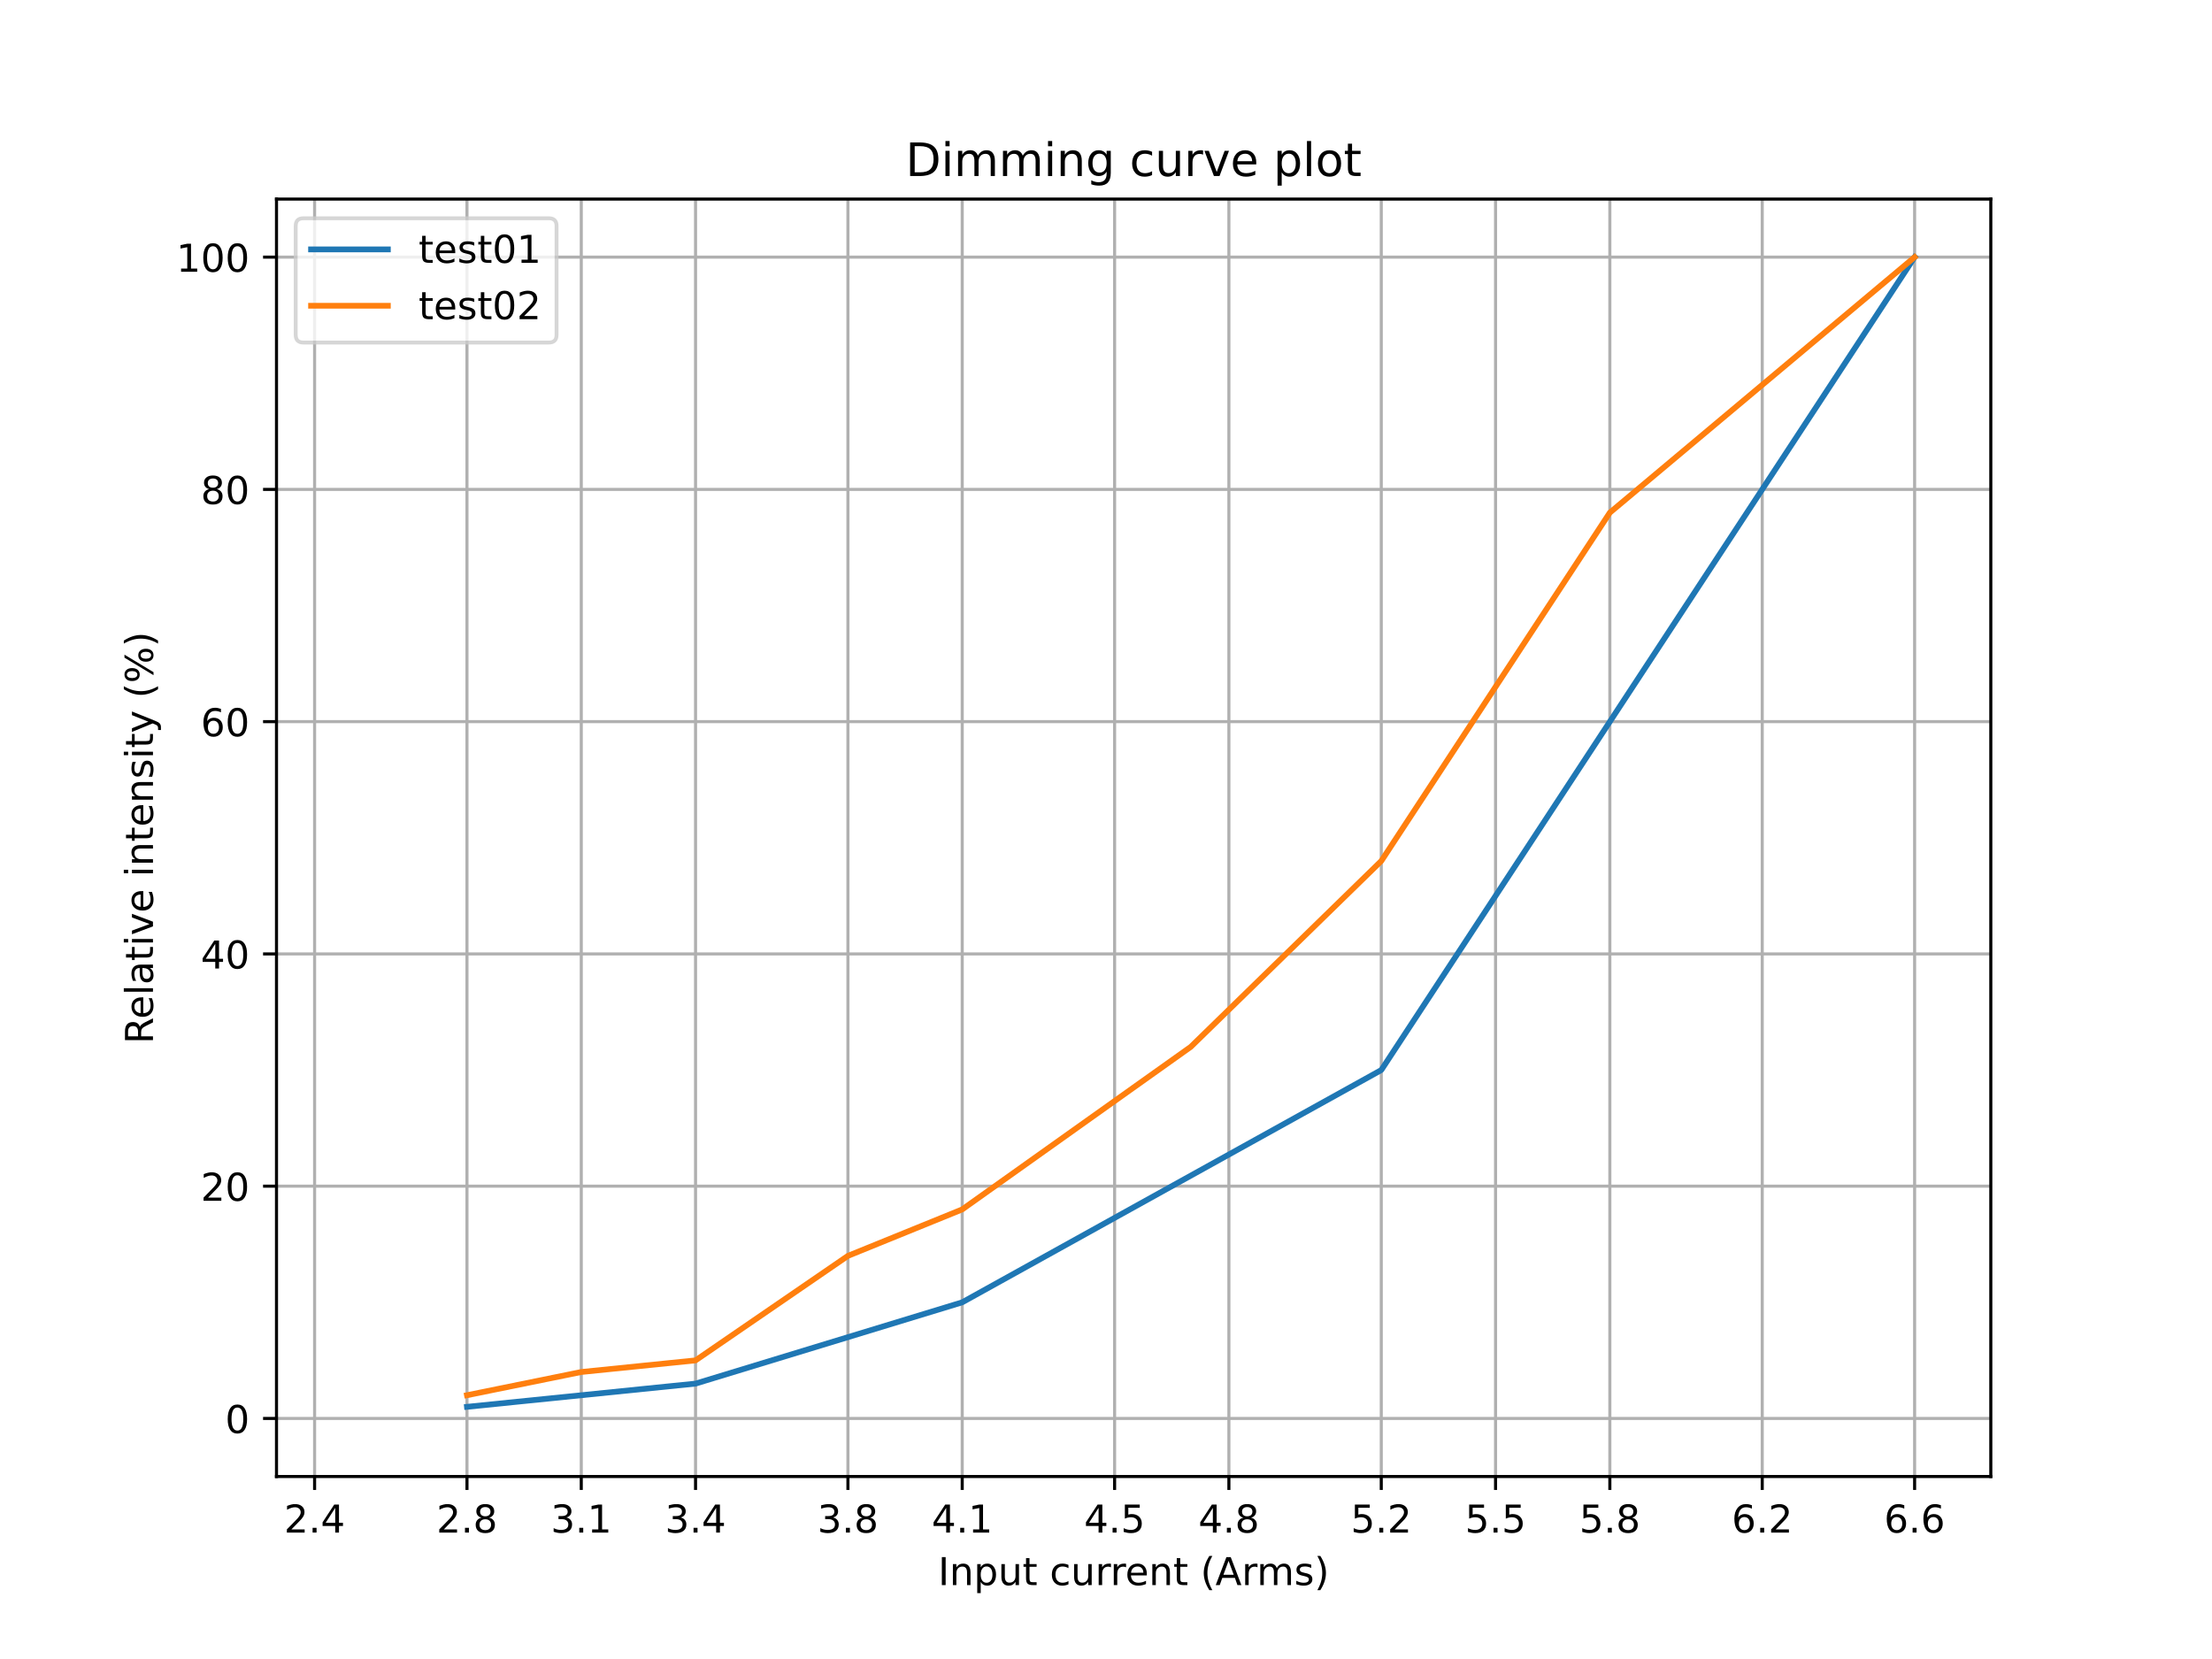
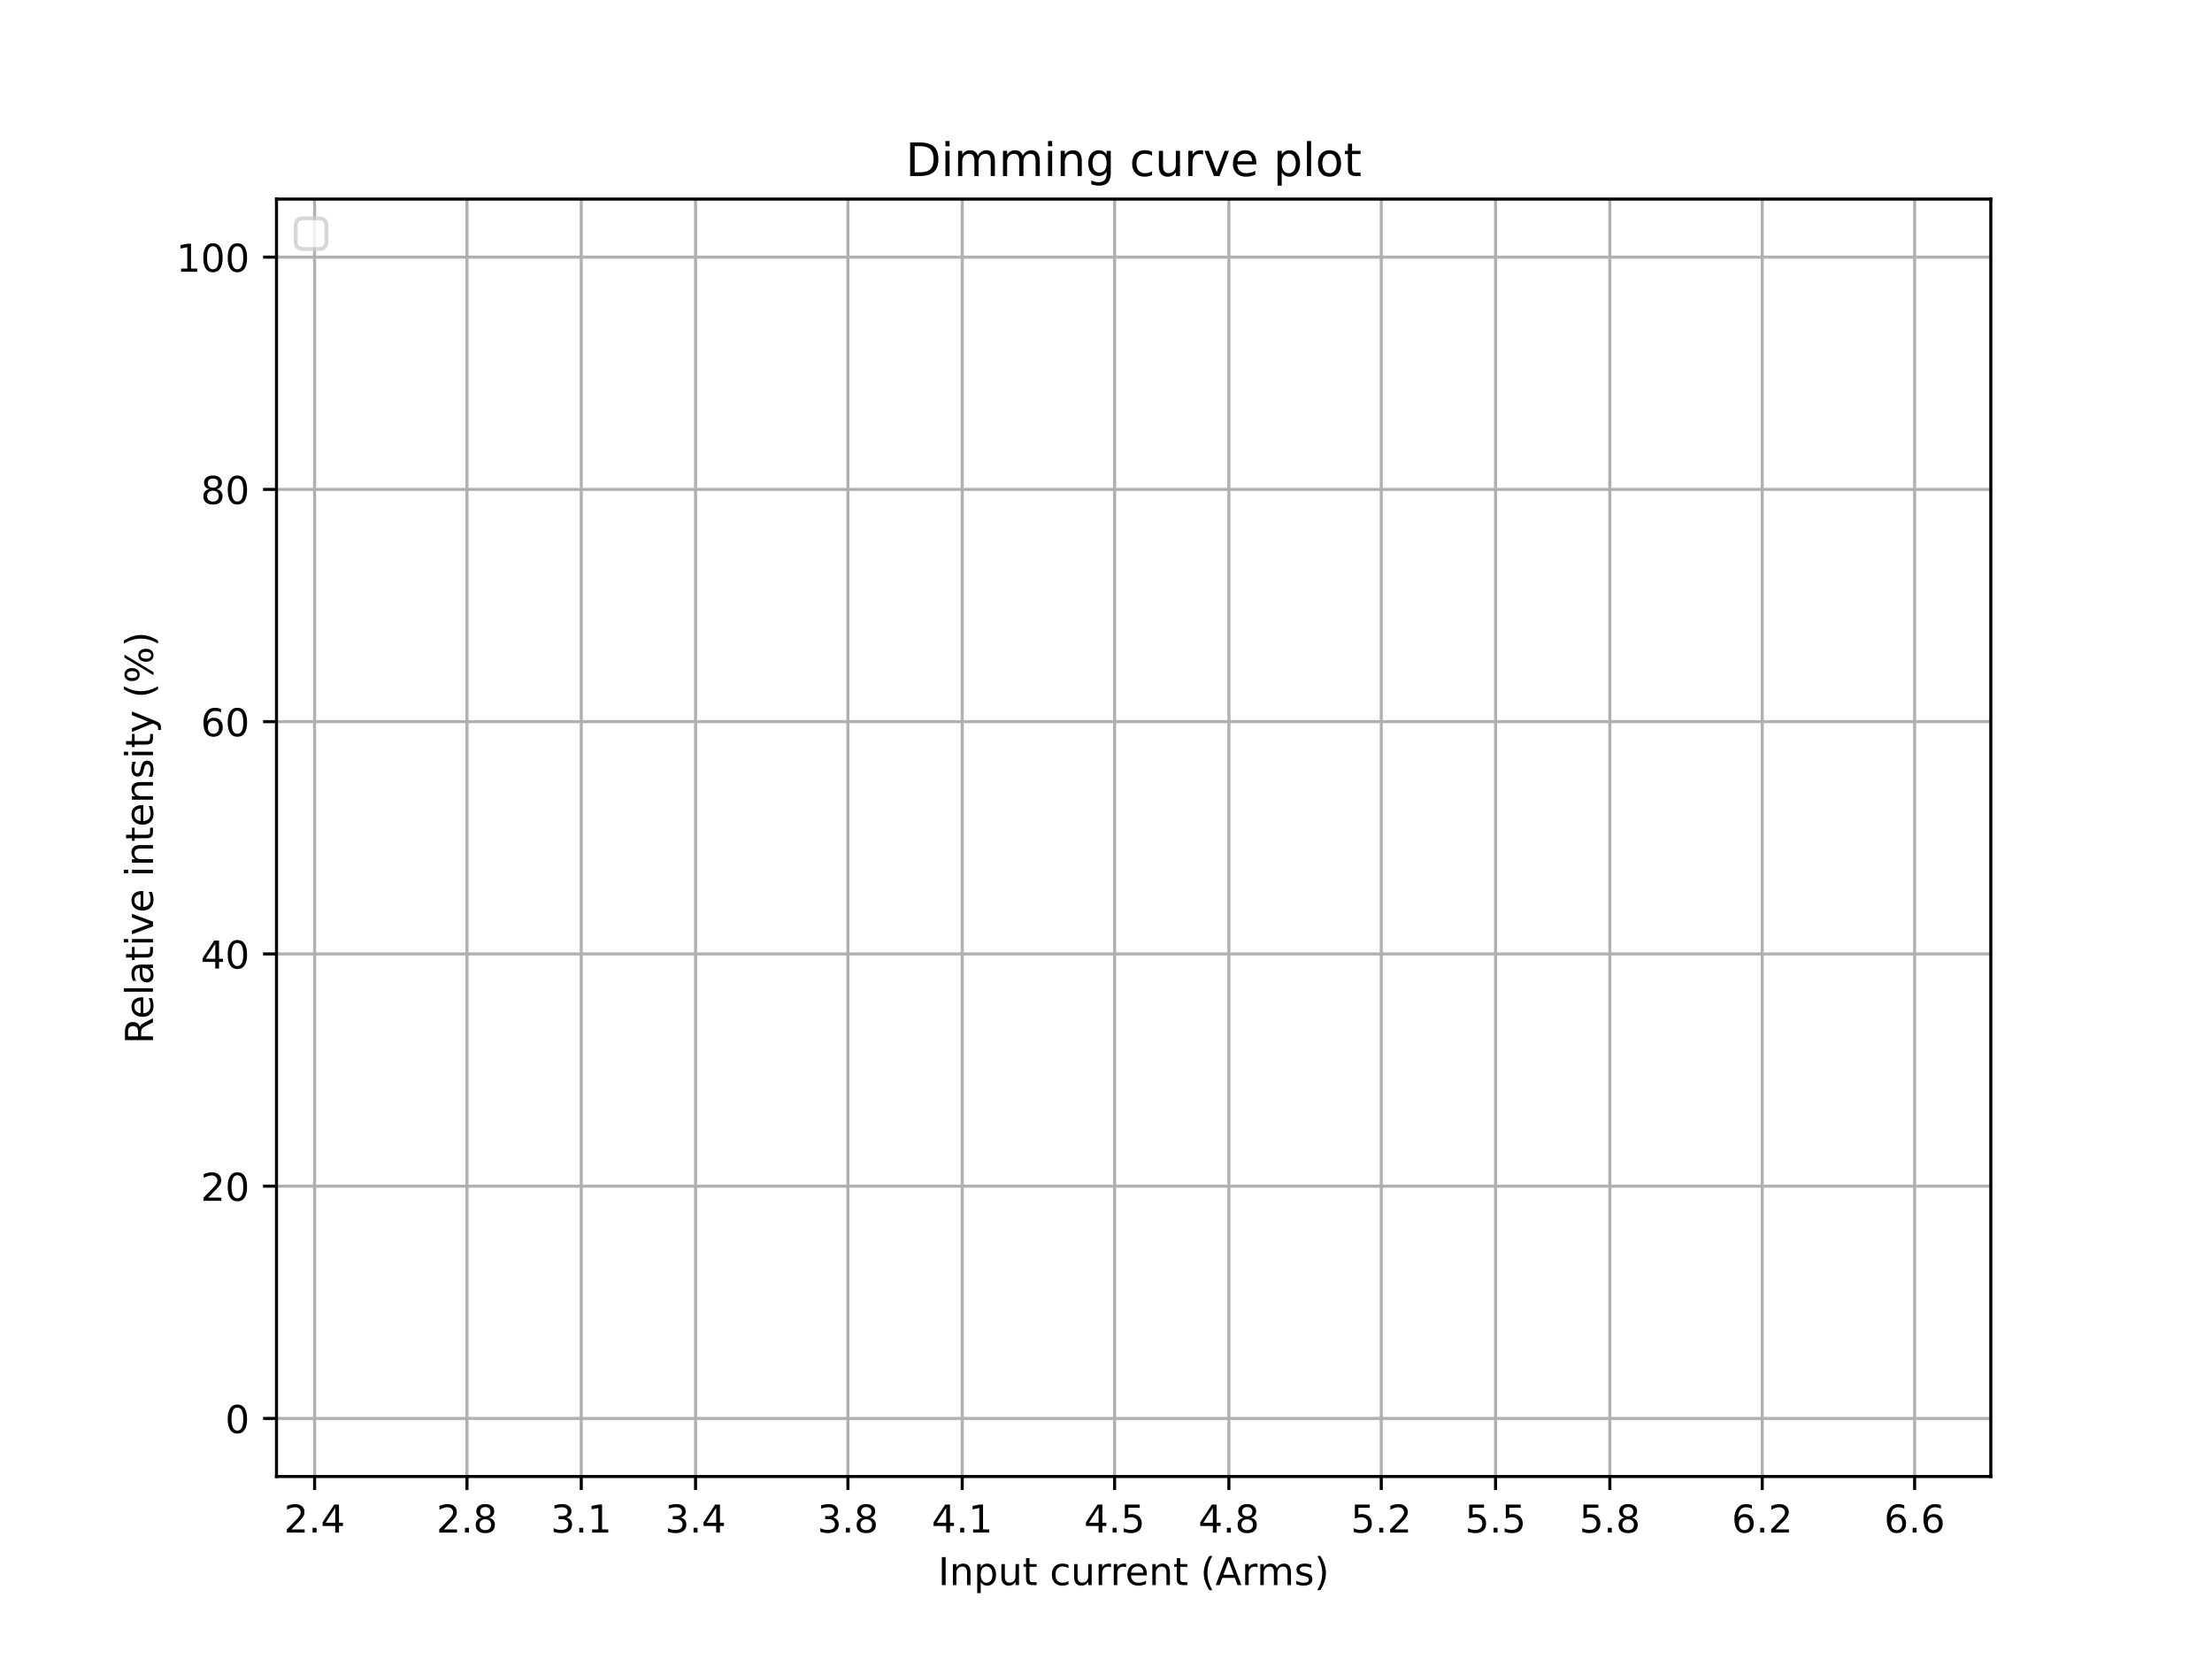
<svg xmlns="http://www.w3.org/2000/svg" xmlns:xlink="http://www.w3.org/1999/xlink" height="432pt" version="1.1" viewBox="0 0 576 432" width="576pt">
  <defs>
    <style type="text/css">*{stroke-linecap:butt;stroke-linejoin:round;}</style>
  </defs>
  <g id="figure_1">
    <g id="patch_1">
      <path d="M 0 432  L 576 432  L 576 0  L 0 0  z " style="fill:#ffffff;" />
    </g>
    <g id="axes_1">
      <g id="patch_2">
        <path d="M 72 384.48  L 518.4 384.48  L 518.4 51.84  L 72 51.84  z " style="fill:#ffffff;" />
      </g>
      <g id="matplotlib.axis_1">
        <g id="xtick_1">
          <g id="line2d_1">
-             <path clip-path="url(#pa3f5debf95)" d="M 81.92 384.48  L 81.92 51.84  " style="fill:none;stroke:#b0b0b0;stroke-linecap:square;stroke-width:0.8;" />
+             <path clip-path="url(#p7496c63958)" d="M 81.92 384.48  L 81.92 51.84  " style="fill:none;stroke:#b0b0b0;stroke-linecap:square;stroke-width:0.8;" />
          </g>
          <g id="line2d_2">
            <defs>
-               <path d="M 0 0  L 0 3.5  " id="m9e216358ef" style="stroke:#000000;stroke-width:0.8;" />
+               <path d="M 0 0  L 0 3.5  " id="m7d904194f2" style="stroke:#000000;stroke-width:0.8;" />
            </defs>
            <g>
-               <use style="stroke:#000000;stroke-width:0.8;" x="81.92" xlink:href="#m9e216358ef" y="384.48" />
+               <use style="stroke:#000000;stroke-width:0.8;" x="81.92" xlink:href="#m7d904194f2" y="384.48" />
            </g>
          </g>
          <g id="text_1">
            <g transform="translate(73.96844 399.0784)scale(0.1 -0.1)">
              <defs>
                <path d="M 19.188 8.297  L 53.609 8.297  L 53.609 0  L 7.328 0  L 7.328 8.297  Q 12.938 14.109 22.625 23.891  Q 32.328 33.688 34.812 36.531  Q 39.547 41.844 41.422 45.531  Q 43.312 49.219 43.312 52.781  Q 43.312 58.594 39.234 62.25  Q 35.156 65.922 28.609 65.922  Q 23.969 65.922 18.812 64.312  Q 13.672 62.703 7.812 59.422  L 7.812 69.391  Q 13.766 71.781 18.938 73  Q 24.125 74.219 28.422 74.219  Q 39.75 74.219 46.484 68.547  Q 53.219 62.891 53.219 53.422  Q 53.219 48.922 51.531 44.891  Q 49.859 40.875 45.406 35.406  Q 44.188 33.984 37.641 27.219  Q 31.109 20.453 19.188 8.297  z " id="DejaVuSans-50" />
                <path d="M 10.688 12.406  L 21 12.406  L 21 0  L 10.688 0  z " id="DejaVuSans-46" />
                <path d="M 37.797 64.312  L 12.891 25.391  L 37.797 25.391  z M 35.203 72.906  L 47.609 72.906  L 47.609 25.391  L 58.016 25.391  L 58.016 17.188  L 47.609 17.188  L 47.609 0  L 37.797 0  L 37.797 17.188  L 4.891 17.188  L 4.891 26.703  z " id="DejaVuSans-52" />
              </defs>
              <use xlink:href="#DejaVuSans-50" />
              <use x="63.623" xlink:href="#DejaVuSans-46" />
              <use x="95.41" xlink:href="#DejaVuSans-52" />
            </g>
          </g>
        </g>
        <g id="xtick_2">
          <g id="line2d_3">
-             <path clip-path="url(#pa3f5debf95)" d="M 121.6 384.48  L 121.6 51.84  " style="fill:none;stroke:#b0b0b0;stroke-linecap:square;stroke-width:0.8;" />
+             <path clip-path="url(#p7496c63958)" d="M 121.6 384.48  L 121.6 51.84  " style="fill:none;stroke:#b0b0b0;stroke-linecap:square;stroke-width:0.8;" />
          </g>
          <g id="line2d_4">
            <g>
-               <use style="stroke:#000000;stroke-width:0.8;" x="121.6" xlink:href="#m9e216358ef" y="384.48" />
+               <use style="stroke:#000000;stroke-width:0.8;" x="121.6" xlink:href="#m7d904194f2" y="384.48" />
            </g>
          </g>
          <g id="text_2">
            <g transform="translate(113.6484 399.0784)scale(0.1 -0.1)">
              <defs>
                <path d="M 31.781 34.625  Q 24.75 34.625 20.719 30.859  Q 16.703 27.094 16.703 20.516  Q 16.703 13.922 20.719 10.156  Q 24.75 6.391 31.781 6.391  Q 38.812 6.391 42.859 10.172  Q 46.922 13.969 46.922 20.516  Q 46.922 27.094 42.891 30.859  Q 38.875 34.625 31.781 34.625  z M 21.922 38.812  Q 15.578 40.375 12.031 44.719  Q 8.5 49.078 8.5 55.328  Q 8.5 64.062 14.719 69.141  Q 20.953 74.219 31.781 74.219  Q 42.672 74.219 48.875 69.141  Q 55.078 64.062 55.078 55.328  Q 55.078 49.078 51.531 44.719  Q 48 40.375 41.703 38.812  Q 48.828 37.156 52.797 32.312  Q 56.781 27.484 56.781 20.516  Q 56.781 9.906 50.312 4.234  Q 43.844 -1.422 31.781 -1.422  Q 19.734 -1.422 13.25 4.234  Q 6.781 9.906 6.781 20.516  Q 6.781 27.484 10.781 32.312  Q 14.797 37.156 21.922 38.812  z M 18.312 54.391  Q 18.312 48.734 21.844 45.562  Q 25.391 42.391 31.781 42.391  Q 38.141 42.391 41.719 45.562  Q 45.312 48.734 45.312 54.391  Q 45.312 60.062 41.719 63.234  Q 38.141 66.406 31.781 66.406  Q 25.391 66.406 21.844 63.234  Q 18.312 60.062 18.312 54.391  z " id="DejaVuSans-56" />
              </defs>
              <use xlink:href="#DejaVuSans-50" />
              <use x="63.623" xlink:href="#DejaVuSans-46" />
              <use x="95.41" xlink:href="#DejaVuSans-56" />
            </g>
          </g>
        </g>
        <g id="xtick_3">
          <g id="line2d_5">
-             <path clip-path="url(#pa3f5debf95)" d="M 151.36 384.48  L 151.36 51.84  " style="fill:none;stroke:#b0b0b0;stroke-linecap:square;stroke-width:0.8;" />
+             <path clip-path="url(#p7496c63958)" d="M 151.36 384.48  L 151.36 51.84  " style="fill:none;stroke:#b0b0b0;stroke-linecap:square;stroke-width:0.8;" />
          </g>
          <g id="line2d_6">
            <g>
-               <use style="stroke:#000000;stroke-width:0.8;" x="151.36" xlink:href="#m9e216358ef" y="384.48" />
+               <use style="stroke:#000000;stroke-width:0.8;" x="151.36" xlink:href="#m7d904194f2" y="384.48" />
            </g>
          </g>
          <g id="text_3">
            <g transform="translate(143.4084 399.0784)scale(0.1 -0.1)">
              <defs>
                <path d="M 40.578 39.312  Q 47.656 37.797 51.625 33  Q 55.609 28.219 55.609 21.188  Q 55.609 10.406 48.188 4.484  Q 40.766 -1.422 27.094 -1.422  Q 22.516 -1.422 17.656 -0.516  Q 12.797 0.391 7.625 2.203  L 7.625 11.719  Q 11.719 9.328 16.594 8.109  Q 21.484 6.891 26.812 6.891  Q 36.078 6.891 40.938 10.547  Q 45.797 14.203 45.797 21.188  Q 45.797 27.641 41.281 31.266  Q 36.766 34.906 28.719 34.906  L 20.219 34.906  L 20.219 43.016  L 29.109 43.016  Q 36.375 43.016 40.234 45.922  Q 44.094 48.828 44.094 54.297  Q 44.094 59.906 40.109 62.906  Q 36.141 65.922 28.719 65.922  Q 24.656 65.922 20.016 65.031  Q 15.375 64.156 9.812 62.312  L 9.812 71.094  Q 15.438 72.656 20.344 73.438  Q 25.25 74.219 29.594 74.219  Q 40.828 74.219 47.359 69.109  Q 53.906 64.016 53.906 55.328  Q 53.906 49.266 50.438 45.094  Q 46.969 40.922 40.578 39.312  z " id="DejaVuSans-51" />
                <path d="M 12.406 8.297  L 28.516 8.297  L 28.516 63.922  L 10.984 60.406  L 10.984 69.391  L 28.422 72.906  L 38.281 72.906  L 38.281 8.297  L 54.391 8.297  L 54.391 0  L 12.406 0  z " id="DejaVuSans-49" />
              </defs>
              <use xlink:href="#DejaVuSans-51" />
              <use x="63.623" xlink:href="#DejaVuSans-46" />
              <use x="95.41" xlink:href="#DejaVuSans-49" />
            </g>
          </g>
        </g>
        <g id="xtick_4">
          <g id="line2d_7">
-             <path clip-path="url(#pa3f5debf95)" d="M 181.12 384.48  L 181.12 51.84  " style="fill:none;stroke:#b0b0b0;stroke-linecap:square;stroke-width:0.8;" />
+             <path clip-path="url(#p7496c63958)" d="M 181.12 384.48  L 181.12 51.84  " style="fill:none;stroke:#b0b0b0;stroke-linecap:square;stroke-width:0.8;" />
          </g>
          <g id="line2d_8">
            <g>
-               <use style="stroke:#000000;stroke-width:0.8;" x="181.12" xlink:href="#m9e216358ef" y="384.48" />
+               <use style="stroke:#000000;stroke-width:0.8;" x="181.12" xlink:href="#m7d904194f2" y="384.48" />
            </g>
          </g>
          <g id="text_4">
            <g transform="translate(173.1684 399.0784)scale(0.1 -0.1)">
              <use xlink:href="#DejaVuSans-51" />
              <use x="63.623" xlink:href="#DejaVuSans-46" />
              <use x="95.41" xlink:href="#DejaVuSans-52" />
            </g>
          </g>
        </g>
        <g id="xtick_5">
          <g id="line2d_9">
-             <path clip-path="url(#pa3f5debf95)" d="M 220.8 384.48  L 220.8 51.84  " style="fill:none;stroke:#b0b0b0;stroke-linecap:square;stroke-width:0.8;" />
+             <path clip-path="url(#p7496c63958)" d="M 220.8 384.48  L 220.8 51.84  " style="fill:none;stroke:#b0b0b0;stroke-linecap:square;stroke-width:0.8;" />
          </g>
          <g id="line2d_10">
            <g>
-               <use style="stroke:#000000;stroke-width:0.8;" x="220.8" xlink:href="#m9e216358ef" y="384.48" />
+               <use style="stroke:#000000;stroke-width:0.8;" x="220.8" xlink:href="#m7d904194f2" y="384.48" />
            </g>
          </g>
          <g id="text_5">
            <g transform="translate(212.8484 399.0784)scale(0.1 -0.1)">
              <use xlink:href="#DejaVuSans-51" />
              <use x="63.623" xlink:href="#DejaVuSans-46" />
              <use x="95.41" xlink:href="#DejaVuSans-56" />
            </g>
          </g>
        </g>
        <g id="xtick_6">
          <g id="line2d_11">
-             <path clip-path="url(#pa3f5debf95)" d="M 250.56 384.48  L 250.56 51.84  " style="fill:none;stroke:#b0b0b0;stroke-linecap:square;stroke-width:0.8;" />
+             <path clip-path="url(#p7496c63958)" d="M 250.56 384.48  L 250.56 51.84  " style="fill:none;stroke:#b0b0b0;stroke-linecap:square;stroke-width:0.8;" />
          </g>
          <g id="line2d_12">
            <g>
-               <use style="stroke:#000000;stroke-width:0.8;" x="250.56" xlink:href="#m9e216358ef" y="384.48" />
+               <use style="stroke:#000000;stroke-width:0.8;" x="250.56" xlink:href="#m7d904194f2" y="384.48" />
            </g>
          </g>
          <g id="text_6">
            <g transform="translate(242.6084 399.0784)scale(0.1 -0.1)">
              <use xlink:href="#DejaVuSans-52" />
              <use x="63.623" xlink:href="#DejaVuSans-46" />
              <use x="95.41" xlink:href="#DejaVuSans-49" />
            </g>
          </g>
        </g>
        <g id="xtick_7">
          <g id="line2d_13">
-             <path clip-path="url(#pa3f5debf95)" d="M 290.24 384.48  L 290.24 51.84  " style="fill:none;stroke:#b0b0b0;stroke-linecap:square;stroke-width:0.8;" />
+             <path clip-path="url(#p7496c63958)" d="M 290.24 384.48  L 290.24 51.84  " style="fill:none;stroke:#b0b0b0;stroke-linecap:square;stroke-width:0.8;" />
          </g>
          <g id="line2d_14">
            <g>
-               <use style="stroke:#000000;stroke-width:0.8;" x="290.24" xlink:href="#m9e216358ef" y="384.48" />
+               <use style="stroke:#000000;stroke-width:0.8;" x="290.24" xlink:href="#m7d904194f2" y="384.48" />
            </g>
          </g>
          <g id="text_7">
            <g transform="translate(282.2884 399.0784)scale(0.1 -0.1)">
              <defs>
                <path d="M 10.797 72.906  L 49.516 72.906  L 49.516 64.594  L 19.828 64.594  L 19.828 46.734  Q 21.969 47.469 24.109 47.828  Q 26.266 48.188 28.422 48.188  Q 40.625 48.188 47.75 41.5  Q 54.891 34.812 54.891 23.391  Q 54.891 11.625 47.562 5.094  Q 40.234 -1.422 26.906 -1.422  Q 22.312 -1.422 17.547 -0.641  Q 12.797 0.141 7.719 1.703  L 7.719 11.625  Q 12.109 9.234 16.797 8.062  Q 21.484 6.891 26.703 6.891  Q 35.156 6.891 40.078 11.328  Q 45.016 15.766 45.016 23.391  Q 45.016 31 40.078 35.438  Q 35.156 39.891 26.703 39.891  Q 22.75 39.891 18.812 39.016  Q 14.891 38.141 10.797 36.281  z " id="DejaVuSans-53" />
              </defs>
              <use xlink:href="#DejaVuSans-52" />
              <use x="63.623" xlink:href="#DejaVuSans-46" />
              <use x="95.41" xlink:href="#DejaVuSans-53" />
            </g>
          </g>
        </g>
        <g id="xtick_8">
          <g id="line2d_15">
-             <path clip-path="url(#pa3f5debf95)" d="M 320 384.48  L 320 51.84  " style="fill:none;stroke:#b0b0b0;stroke-linecap:square;stroke-width:0.8;" />
+             <path clip-path="url(#p7496c63958)" d="M 320 384.48  L 320 51.84  " style="fill:none;stroke:#b0b0b0;stroke-linecap:square;stroke-width:0.8;" />
          </g>
          <g id="line2d_16">
            <g>
-               <use style="stroke:#000000;stroke-width:0.8;" x="320" xlink:href="#m9e216358ef" y="384.48" />
+               <use style="stroke:#000000;stroke-width:0.8;" x="320" xlink:href="#m7d904194f2" y="384.48" />
            </g>
          </g>
          <g id="text_8">
            <g transform="translate(312.0484 399.0784)scale(0.1 -0.1)">
              <use xlink:href="#DejaVuSans-52" />
              <use x="63.623" xlink:href="#DejaVuSans-46" />
              <use x="95.41" xlink:href="#DejaVuSans-56" />
            </g>
          </g>
        </g>
        <g id="xtick_9">
          <g id="line2d_17">
-             <path clip-path="url(#pa3f5debf95)" d="M 359.68 384.48  L 359.68 51.84  " style="fill:none;stroke:#b0b0b0;stroke-linecap:square;stroke-width:0.8;" />
+             <path clip-path="url(#p7496c63958)" d="M 359.68 384.48  L 359.68 51.84  " style="fill:none;stroke:#b0b0b0;stroke-linecap:square;stroke-width:0.8;" />
          </g>
          <g id="line2d_18">
            <g>
-               <use style="stroke:#000000;stroke-width:0.8;" x="359.68" xlink:href="#m9e216358ef" y="384.48" />
+               <use style="stroke:#000000;stroke-width:0.8;" x="359.68" xlink:href="#m7d904194f2" y="384.48" />
            </g>
          </g>
          <g id="text_9">
            <g transform="translate(351.7284 399.0784)scale(0.1 -0.1)">
              <use xlink:href="#DejaVuSans-53" />
              <use x="63.623" xlink:href="#DejaVuSans-46" />
              <use x="95.41" xlink:href="#DejaVuSans-50" />
            </g>
          </g>
        </g>
        <g id="xtick_10">
          <g id="line2d_19">
-             <path clip-path="url(#pa3f5debf95)" d="M 389.44 384.48  L 389.44 51.84  " style="fill:none;stroke:#b0b0b0;stroke-linecap:square;stroke-width:0.8;" />
+             <path clip-path="url(#p7496c63958)" d="M 389.44 384.48  L 389.44 51.84  " style="fill:none;stroke:#b0b0b0;stroke-linecap:square;stroke-width:0.8;" />
          </g>
          <g id="line2d_20">
            <g>
-               <use style="stroke:#000000;stroke-width:0.8;" x="389.44" xlink:href="#m9e216358ef" y="384.48" />
+               <use style="stroke:#000000;stroke-width:0.8;" x="389.44" xlink:href="#m7d904194f2" y="384.48" />
            </g>
          </g>
          <g id="text_10">
            <g transform="translate(381.4884 399.0784)scale(0.1 -0.1)">
              <use xlink:href="#DejaVuSans-53" />
              <use x="63.623" xlink:href="#DejaVuSans-46" />
              <use x="95.41" xlink:href="#DejaVuSans-53" />
            </g>
          </g>
        </g>
        <g id="xtick_11">
          <g id="line2d_21">
-             <path clip-path="url(#pa3f5debf95)" d="M 419.2 384.48  L 419.2 51.84  " style="fill:none;stroke:#b0b0b0;stroke-linecap:square;stroke-width:0.8;" />
+             <path clip-path="url(#p7496c63958)" d="M 419.2 384.48  L 419.2 51.84  " style="fill:none;stroke:#b0b0b0;stroke-linecap:square;stroke-width:0.8;" />
          </g>
          <g id="line2d_22">
            <g>
-               <use style="stroke:#000000;stroke-width:0.8;" x="419.2" xlink:href="#m9e216358ef" y="384.48" />
+               <use style="stroke:#000000;stroke-width:0.8;" x="419.2" xlink:href="#m7d904194f2" y="384.48" />
            </g>
          </g>
          <g id="text_11">
            <g transform="translate(411.2484 399.0784)scale(0.1 -0.1)">
              <use xlink:href="#DejaVuSans-53" />
              <use x="63.623" xlink:href="#DejaVuSans-46" />
              <use x="95.41" xlink:href="#DejaVuSans-56" />
            </g>
          </g>
        </g>
        <g id="xtick_12">
          <g id="line2d_23">
-             <path clip-path="url(#pa3f5debf95)" d="M 458.88 384.48  L 458.88 51.84  " style="fill:none;stroke:#b0b0b0;stroke-linecap:square;stroke-width:0.8;" />
+             <path clip-path="url(#p7496c63958)" d="M 458.88 384.48  L 458.88 51.84  " style="fill:none;stroke:#b0b0b0;stroke-linecap:square;stroke-width:0.8;" />
          </g>
          <g id="line2d_24">
            <g>
-               <use style="stroke:#000000;stroke-width:0.8;" x="458.88" xlink:href="#m9e216358ef" y="384.48" />
+               <use style="stroke:#000000;stroke-width:0.8;" x="458.88" xlink:href="#m7d904194f2" y="384.48" />
            </g>
          </g>
          <g id="text_12">
            <g transform="translate(450.9284 399.0784)scale(0.1 -0.1)">
              <defs>
                <path d="M 33.016 40.375  Q 26.375 40.375 22.484 35.828  Q 18.609 31.297 18.609 23.391  Q 18.609 15.531 22.484 10.953  Q 26.375 6.391 33.016 6.391  Q 39.656 6.391 43.531 10.953  Q 47.406 15.531 47.406 23.391  Q 47.406 31.297 43.531 35.828  Q 39.656 40.375 33.016 40.375  z M 52.594 71.297  L 52.594 62.312  Q 48.875 64.062 45.094 64.984  Q 41.312 65.922 37.594 65.922  Q 27.828 65.922 22.672 59.328  Q 17.531 52.734 16.797 39.406  Q 19.672 43.656 24.016 45.922  Q 28.375 48.188 33.594 48.188  Q 44.578 48.188 50.953 41.516  Q 57.328 34.859 57.328 23.391  Q 57.328 12.156 50.688 5.359  Q 44.047 -1.422 33.016 -1.422  Q 20.359 -1.422 13.672 8.266  Q 6.984 17.969 6.984 36.375  Q 6.984 53.656 15.188 63.938  Q 23.391 74.219 37.203 74.219  Q 40.922 74.219 44.703 73.484  Q 48.484 72.75 52.594 71.297  z " id="DejaVuSans-54" />
              </defs>
              <use xlink:href="#DejaVuSans-54" />
              <use x="63.623" xlink:href="#DejaVuSans-46" />
              <use x="95.41" xlink:href="#DejaVuSans-50" />
            </g>
          </g>
        </g>
        <g id="xtick_13">
          <g id="line2d_25">
-             <path clip-path="url(#pa3f5debf95)" d="M 498.56 384.48  L 498.56 51.84  " style="fill:none;stroke:#b0b0b0;stroke-linecap:square;stroke-width:0.8;" />
+             <path clip-path="url(#p7496c63958)" d="M 498.56 384.48  L 498.56 51.84  " style="fill:none;stroke:#b0b0b0;stroke-linecap:square;stroke-width:0.8;" />
          </g>
          <g id="line2d_26">
            <g>
-               <use style="stroke:#000000;stroke-width:0.8;" x="498.56" xlink:href="#m9e216358ef" y="384.48" />
+               <use style="stroke:#000000;stroke-width:0.8;" x="498.56" xlink:href="#m7d904194f2" y="384.48" />
            </g>
          </g>
          <g id="text_13">
            <g transform="translate(490.6084 399.0784)scale(0.1 -0.1)">
              <use xlink:href="#DejaVuSans-54" />
              <use x="63.623" xlink:href="#DejaVuSans-46" />
              <use x="95.41" xlink:href="#DejaVuSans-54" />
            </g>
          </g>
        </g>
        <g id="text_14">
          <g transform="translate(244.2758 412.7566)scale(0.1 -0.1)">
            <defs>
              <path d="M 9.812 72.906  L 19.672 72.906  L 19.672 0  L 9.812 0  z " id="DejaVuSans-73" />
              <path d="M 54.891 33.016  L 54.891 0  L 45.906 0  L 45.906 32.719  Q 45.906 40.484 42.875 44.328  Q 39.844 48.188 33.797 48.188  Q 26.516 48.188 22.312 43.547  Q 18.109 38.922 18.109 30.906  L 18.109 0  L 9.078 0  L 9.078 54.688  L 18.109 54.688  L 18.109 46.188  Q 21.344 51.125 25.703 53.562  Q 30.078 56 35.797 56  Q 45.219 56 50.047 50.172  Q 54.891 44.344 54.891 33.016  z " id="DejaVuSans-110" />
              <path d="M 18.109 8.203  L 18.109 -20.797  L 9.078 -20.797  L 9.078 54.688  L 18.109 54.688  L 18.109 46.391  Q 20.953 51.266 25.266 53.625  Q 29.594 56 35.594 56  Q 45.562 56 51.781 48.094  Q 58.016 40.188 58.016 27.297  Q 58.016 14.406 51.781 6.484  Q 45.562 -1.422 35.594 -1.422  Q 29.594 -1.422 25.266 0.953  Q 20.953 3.328 18.109 8.203  z M 48.688 27.297  Q 48.688 37.203 44.609 42.844  Q 40.531 48.484 33.406 48.484  Q 26.266 48.484 22.188 42.844  Q 18.109 37.203 18.109 27.297  Q 18.109 17.391 22.188 11.75  Q 26.266 6.109 33.406 6.109  Q 40.531 6.109 44.609 11.75  Q 48.688 17.391 48.688 27.297  z " id="DejaVuSans-112" />
              <path d="M 8.5 21.578  L 8.5 54.688  L 17.484 54.688  L 17.484 21.922  Q 17.484 14.156 20.5 10.266  Q 23.531 6.391 29.594 6.391  Q 36.859 6.391 41.078 11.031  Q 45.312 15.672 45.312 23.688  L 45.312 54.688  L 54.297 54.688  L 54.297 0  L 45.312 0  L 45.312 8.406  Q 42.047 3.422 37.719 1  Q 33.406 -1.422 27.688 -1.422  Q 18.266 -1.422 13.375 4.438  Q 8.5 10.297 8.5 21.578  z M 31.109 56  z " id="DejaVuSans-117" />
              <path d="M 18.312 70.219  L 18.312 54.688  L 36.812 54.688  L 36.812 47.703  L 18.312 47.703  L 18.312 18.016  Q 18.312 11.328 20.141 9.422  Q 21.969 7.516 27.594 7.516  L 36.812 7.516  L 36.812 0  L 27.594 0  Q 17.188 0 13.234 3.875  Q 9.281 7.766 9.281 18.016  L 9.281 47.703  L 2.688 47.703  L 2.688 54.688  L 9.281 54.688  L 9.281 70.219  z " id="DejaVuSans-116" />
              <path id="DejaVuSans-32" />
              <path d="M 48.781 52.594  L 48.781 44.188  Q 44.969 46.297 41.141 47.344  Q 37.312 48.391 33.406 48.391  Q 24.656 48.391 19.812 42.844  Q 14.984 37.312 14.984 27.297  Q 14.984 17.281 19.812 11.734  Q 24.656 6.203 33.406 6.203  Q 37.312 6.203 41.141 7.25  Q 44.969 8.297 48.781 10.406  L 48.781 2.094  Q 45.016 0.344 40.984 -0.531  Q 36.969 -1.422 32.422 -1.422  Q 20.062 -1.422 12.781 6.344  Q 5.516 14.109 5.516 27.297  Q 5.516 40.672 12.859 48.328  Q 20.219 56 33.016 56  Q 37.156 56 41.109 55.141  Q 45.062 54.297 48.781 52.594  z " id="DejaVuSans-99" />
              <path d="M 41.109 46.297  Q 39.594 47.172 37.812 47.578  Q 36.031 48 33.891 48  Q 26.266 48 22.188 43.047  Q 18.109 38.094 18.109 28.812  L 18.109 0  L 9.078 0  L 9.078 54.688  L 18.109 54.688  L 18.109 46.188  Q 20.953 51.172 25.484 53.578  Q 30.031 56 36.531 56  Q 37.453 56 38.578 55.875  Q 39.703 55.766 41.062 55.516  z " id="DejaVuSans-114" />
              <path d="M 56.203 29.594  L 56.203 25.203  L 14.891 25.203  Q 15.484 15.922 20.484 11.062  Q 25.484 6.203 34.422 6.203  Q 39.594 6.203 44.453 7.469  Q 49.312 8.734 54.109 11.281  L 54.109 2.781  Q 49.266 0.734 44.188 -0.344  Q 39.109 -1.422 33.891 -1.422  Q 20.797 -1.422 13.156 6.188  Q 5.516 13.812 5.516 26.812  Q 5.516 40.234 12.766 48.109  Q 20.016 56 32.328 56  Q 43.359 56 49.781 48.891  Q 56.203 41.797 56.203 29.594  z M 47.219 32.234  Q 47.125 39.594 43.094 43.984  Q 39.062 48.391 32.422 48.391  Q 24.906 48.391 20.391 44.141  Q 15.875 39.891 15.188 32.172  z " id="DejaVuSans-101" />
              <path d="M 31 75.875  Q 24.469 64.656 21.281 53.656  Q 18.109 42.672 18.109 31.391  Q 18.109 20.125 21.312 9.062  Q 24.516 -2 31 -13.188  L 23.188 -13.188  Q 15.875 -1.703 12.234 9.375  Q 8.594 20.453 8.594 31.391  Q 8.594 42.281 12.203 53.312  Q 15.828 64.359 23.188 75.875  z " id="DejaVuSans-40" />
              <path d="M 34.188 63.188  L 20.797 26.906  L 47.609 26.906  z M 28.609 72.906  L 39.797 72.906  L 67.578 0  L 57.328 0  L 50.688 18.703  L 17.828 18.703  L 11.188 0  L 0.781 0  z " id="DejaVuSans-65" />
              <path d="M 52 44.188  Q 55.375 50.25 60.062 53.125  Q 64.75 56 71.094 56  Q 79.641 56 84.281 50.016  Q 88.922 44.047 88.922 33.016  L 88.922 0  L 79.891 0  L 79.891 32.719  Q 79.891 40.578 77.094 44.375  Q 74.312 48.188 68.609 48.188  Q 61.625 48.188 57.562 43.547  Q 53.516 38.922 53.516 30.906  L 53.516 0  L 44.484 0  L 44.484 32.719  Q 44.484 40.625 41.703 44.406  Q 38.922 48.188 33.109 48.188  Q 26.219 48.188 22.156 43.531  Q 18.109 38.875 18.109 30.906  L 18.109 0  L 9.078 0  L 9.078 54.688  L 18.109 54.688  L 18.109 46.188  Q 21.188 51.219 25.484 53.609  Q 29.781 56 35.688 56  Q 41.656 56 45.828 52.969  Q 50 49.953 52 44.188  z " id="DejaVuSans-109" />
              <path d="M 44.281 53.078  L 44.281 44.578  Q 40.484 46.531 36.375 47.5  Q 32.281 48.484 27.875 48.484  Q 21.188 48.484 17.844 46.438  Q 14.5 44.391 14.5 40.281  Q 14.5 37.156 16.891 35.375  Q 19.281 33.594 26.516 31.984  L 29.594 31.297  Q 39.156 29.25 43.188 25.516  Q 47.219 21.781 47.219 15.094  Q 47.219 7.469 41.188 3.016  Q 35.156 -1.422 24.609 -1.422  Q 20.219 -1.422 15.453 -0.562  Q 10.688 0.297 5.422 2  L 5.422 11.281  Q 10.406 8.688 15.234 7.391  Q 20.062 6.109 24.812 6.109  Q 31.156 6.109 34.562 8.281  Q 37.984 10.453 37.984 14.406  Q 37.984 18.062 35.516 20.016  Q 33.062 21.969 24.703 23.781  L 21.578 24.516  Q 13.234 26.266 9.516 29.906  Q 5.812 33.547 5.812 39.891  Q 5.812 47.609 11.281 51.797  Q 16.75 56 26.812 56  Q 31.781 56 36.172 55.266  Q 40.578 54.547 44.281 53.078  z " id="DejaVuSans-115" />
              <path d="M 8.016 75.875  L 15.828 75.875  Q 23.141 64.359 26.781 53.312  Q 30.422 42.281 30.422 31.391  Q 30.422 20.453 26.781 9.375  Q 23.141 -1.703 15.828 -13.188  L 8.016 -13.188  Q 14.5 -2 17.703 9.062  Q 20.906 20.125 20.906 31.391  Q 20.906 42.672 17.703 53.656  Q 14.5 64.656 8.016 75.875  z " id="DejaVuSans-41" />
            </defs>
            <use xlink:href="#DejaVuSans-73" />
            <use x="29.492" xlink:href="#DejaVuSans-110" />
            <use x="92.871" xlink:href="#DejaVuSans-112" />
            <use x="156.348" xlink:href="#DejaVuSans-117" />
            <use x="219.727" xlink:href="#DejaVuSans-116" />
            <use x="258.936" xlink:href="#DejaVuSans-32" />
            <use x="290.723" xlink:href="#DejaVuSans-99" />
            <use x="345.703" xlink:href="#DejaVuSans-117" />
            <use x="409.082" xlink:href="#DejaVuSans-114" />
            <use x="448.445" xlink:href="#DejaVuSans-114" />
            <use x="487.309" xlink:href="#DejaVuSans-101" />
            <use x="548.832" xlink:href="#DejaVuSans-110" />
            <use x="612.211" xlink:href="#DejaVuSans-116" />
            <use x="651.42" xlink:href="#DejaVuSans-32" />
            <use x="683.207" xlink:href="#DejaVuSans-40" />
            <use x="722.221" xlink:href="#DejaVuSans-65" />
            <use x="790.629" xlink:href="#DejaVuSans-114" />
            <use x="829.992" xlink:href="#DejaVuSans-109" />
            <use x="927.404" xlink:href="#DejaVuSans-115" />
            <use x="979.504" xlink:href="#DejaVuSans-41" />
          </g>
        </g>
      </g>
      <g id="matplotlib.axis_2">
        <g id="ytick_1">
          <g id="line2d_27">
-             <path clip-path="url(#pa3f5debf95)" d="M 72 369.36  L 518.4 369.36  " style="fill:none;stroke:#b0b0b0;stroke-linecap:square;stroke-width:0.8;" />
+             <path clip-path="url(#p7496c63958)" d="M 72 369.36  L 518.4 369.36  " style="fill:none;stroke:#b0b0b0;stroke-linecap:square;stroke-width:0.8;" />
          </g>
          <g id="line2d_28">
            <defs>
-               <path d="M 0 0  L -3.5 0  " id="m0d04290ad8" style="stroke:#000000;stroke-width:0.8;" />
+               <path d="M 0 0  L -3.5 0  " id="m5d48978fe7" style="stroke:#000000;stroke-width:0.8;" />
            </defs>
            <g>
-               <use style="stroke:#000000;stroke-width:0.8;" x="72" xlink:href="#m0d04290ad8" y="369.36" />
+               <use style="stroke:#000000;stroke-width:0.8;" x="72" xlink:href="#m5d48978fe7" y="369.36" />
            </g>
          </g>
          <g id="text_15">
            <g transform="translate(58.6375 373.1592)scale(0.1 -0.1)">
              <defs>
                <path d="M 31.781 66.406  Q 24.172 66.406 20.328 58.906  Q 16.5 51.422 16.5 36.375  Q 16.5 21.391 20.328 13.891  Q 24.172 6.391 31.781 6.391  Q 39.453 6.391 43.281 13.891  Q 47.125 21.391 47.125 36.375  Q 47.125 51.422 43.281 58.906  Q 39.453 66.406 31.781 66.406  z M 31.781 74.219  Q 44.047 74.219 50.516 64.516  Q 56.984 54.828 56.984 36.375  Q 56.984 17.969 50.516 8.266  Q 44.047 -1.422 31.781 -1.422  Q 19.531 -1.422 13.062 8.266  Q 6.594 17.969 6.594 36.375  Q 6.594 54.828 13.062 64.516  Q 19.531 74.219 31.781 74.219  z " id="DejaVuSans-48" />
              </defs>
              <use xlink:href="#DejaVuSans-48" />
            </g>
          </g>
        </g>
        <g id="ytick_2">
          <g id="line2d_29">
-             <path clip-path="url(#pa3f5debf95)" d="M 72 308.88  L 518.4 308.88  " style="fill:none;stroke:#b0b0b0;stroke-linecap:square;stroke-width:0.8;" />
+             <path clip-path="url(#p7496c63958)" d="M 72 308.88  L 518.4 308.88  " style="fill:none;stroke:#b0b0b0;stroke-linecap:square;stroke-width:0.8;" />
          </g>
          <g id="line2d_30">
            <g>
-               <use style="stroke:#000000;stroke-width:0.8;" x="72" xlink:href="#m0d04290ad8" y="308.88" />
+               <use style="stroke:#000000;stroke-width:0.8;" x="72" xlink:href="#m5d48978fe7" y="308.88" />
            </g>
          </g>
          <g id="text_16">
            <g transform="translate(52.275 312.6792)scale(0.1 -0.1)">
              <use xlink:href="#DejaVuSans-50" />
              <use x="63.623" xlink:href="#DejaVuSans-48" />
            </g>
          </g>
        </g>
        <g id="ytick_3">
          <g id="line2d_31">
-             <path clip-path="url(#pa3f5debf95)" d="M 72 248.4  L 518.4 248.4  " style="fill:none;stroke:#b0b0b0;stroke-linecap:square;stroke-width:0.8;" />
+             <path clip-path="url(#p7496c63958)" d="M 72 248.4  L 518.4 248.4  " style="fill:none;stroke:#b0b0b0;stroke-linecap:square;stroke-width:0.8;" />
          </g>
          <g id="line2d_32">
            <g>
-               <use style="stroke:#000000;stroke-width:0.8;" x="72" xlink:href="#m0d04290ad8" y="248.4" />
+               <use style="stroke:#000000;stroke-width:0.8;" x="72" xlink:href="#m5d48978fe7" y="248.4" />
            </g>
          </g>
          <g id="text_17">
            <g transform="translate(52.275 252.1992)scale(0.1 -0.1)">
              <use xlink:href="#DejaVuSans-52" />
              <use x="63.623" xlink:href="#DejaVuSans-48" />
            </g>
          </g>
        </g>
        <g id="ytick_4">
          <g id="line2d_33">
-             <path clip-path="url(#pa3f5debf95)" d="M 72 187.92  L 518.4 187.92  " style="fill:none;stroke:#b0b0b0;stroke-linecap:square;stroke-width:0.8;" />
+             <path clip-path="url(#p7496c63958)" d="M 72 187.92  L 518.4 187.92  " style="fill:none;stroke:#b0b0b0;stroke-linecap:square;stroke-width:0.8;" />
          </g>
          <g id="line2d_34">
            <g>
-               <use style="stroke:#000000;stroke-width:0.8;" x="72" xlink:href="#m0d04290ad8" y="187.92" />
+               <use style="stroke:#000000;stroke-width:0.8;" x="72" xlink:href="#m5d48978fe7" y="187.92" />
            </g>
          </g>
          <g id="text_18">
            <g transform="translate(52.275 191.7192)scale(0.1 -0.1)">
              <use xlink:href="#DejaVuSans-54" />
              <use x="63.623" xlink:href="#DejaVuSans-48" />
            </g>
          </g>
        </g>
        <g id="ytick_5">
          <g id="line2d_35">
-             <path clip-path="url(#pa3f5debf95)" d="M 72 127.44  L 518.4 127.44  " style="fill:none;stroke:#b0b0b0;stroke-linecap:square;stroke-width:0.8;" />
+             <path clip-path="url(#p7496c63958)" d="M 72 127.44  L 518.4 127.44  " style="fill:none;stroke:#b0b0b0;stroke-linecap:square;stroke-width:0.8;" />
          </g>
          <g id="line2d_36">
            <g>
-               <use style="stroke:#000000;stroke-width:0.8;" x="72" xlink:href="#m0d04290ad8" y="127.44" />
+               <use style="stroke:#000000;stroke-width:0.8;" x="72" xlink:href="#m5d48978fe7" y="127.44" />
            </g>
          </g>
          <g id="text_19">
            <g transform="translate(52.275 131.2392)scale(0.1 -0.1)">
              <use xlink:href="#DejaVuSans-56" />
              <use x="63.623" xlink:href="#DejaVuSans-48" />
            </g>
          </g>
        </g>
        <g id="ytick_6">
          <g id="line2d_37">
-             <path clip-path="url(#pa3f5debf95)" d="M 72 66.96  L 518.4 66.96  " style="fill:none;stroke:#b0b0b0;stroke-linecap:square;stroke-width:0.8;" />
+             <path clip-path="url(#p7496c63958)" d="M 72 66.96  L 518.4 66.96  " style="fill:none;stroke:#b0b0b0;stroke-linecap:square;stroke-width:0.8;" />
          </g>
          <g id="line2d_38">
            <g>
-               <use style="stroke:#000000;stroke-width:0.8;" x="72" xlink:href="#m0d04290ad8" y="66.96" />
+               <use style="stroke:#000000;stroke-width:0.8;" x="72" xlink:href="#m5d48978fe7" y="66.96" />
            </g>
          </g>
          <g id="text_20">
            <g transform="translate(45.9125 70.75922)scale(0.1 -0.1)">
              <use xlink:href="#DejaVuSans-49" />
              <use x="63.623" xlink:href="#DejaVuSans-48" />
              <use x="127.246" xlink:href="#DejaVuSans-48" />
            </g>
          </g>
        </g>
        <g id="text_21">
          <g transform="translate(39.83281 271.8311)rotate(-90)scale(0.1 -0.1)">
            <defs>
              <path d="M 44.391 34.188  Q 47.562 33.109 50.562 29.594  Q 53.562 26.078 56.594 19.922  L 66.609 0  L 56 0  L 46.688 18.703  Q 43.062 26.031 39.672 28.422  Q 36.281 30.812 30.422 30.812  L 19.672 30.812  L 19.672 0  L 9.812 0  L 9.812 72.906  L 32.078 72.906  Q 44.578 72.906 50.734 67.672  Q 56.891 62.453 56.891 51.906  Q 56.891 45.016 53.688 40.469  Q 50.484 35.938 44.391 34.188  z M 19.672 64.797  L 19.672 38.922  L 32.078 38.922  Q 39.203 38.922 42.844 42.219  Q 46.484 45.516 46.484 51.906  Q 46.484 58.297 42.844 61.547  Q 39.203 64.797 32.078 64.797  z " id="DejaVuSans-82" />
              <path d="M 9.422 75.984  L 18.406 75.984  L 18.406 0  L 9.422 0  z " id="DejaVuSans-108" />
              <path d="M 34.281 27.484  Q 23.391 27.484 19.188 25  Q 14.984 22.516 14.984 16.5  Q 14.984 11.719 18.141 8.906  Q 21.297 6.109 26.703 6.109  Q 34.188 6.109 38.703 11.406  Q 43.219 16.703 43.219 25.484  L 43.219 27.484  z M 52.203 31.203  L 52.203 0  L 43.219 0  L 43.219 8.297  Q 40.141 3.328 35.547 0.953  Q 30.953 -1.422 24.312 -1.422  Q 15.922 -1.422 10.953 3.297  Q 6 8.016 6 15.922  Q 6 25.141 12.172 29.828  Q 18.359 34.516 30.609 34.516  L 43.219 34.516  L 43.219 35.406  Q 43.219 41.609 39.141 45  Q 35.062 48.391 27.688 48.391  Q 23 48.391 18.547 47.266  Q 14.109 46.141 10.016 43.891  L 10.016 52.203  Q 14.938 54.109 19.578 55.047  Q 24.219 56 28.609 56  Q 40.484 56 46.344 49.844  Q 52.203 43.703 52.203 31.203  z " id="DejaVuSans-97" />
              <path d="M 9.422 54.688  L 18.406 54.688  L 18.406 0  L 9.422 0  z M 9.422 75.984  L 18.406 75.984  L 18.406 64.594  L 9.422 64.594  z " id="DejaVuSans-105" />
              <path d="M 2.984 54.688  L 12.5 54.688  L 29.594 8.797  L 46.688 54.688  L 56.203 54.688  L 35.688 0  L 23.484 0  z " id="DejaVuSans-118" />
              <path d="M 32.172 -5.078  Q 28.375 -14.844 24.75 -17.812  Q 21.141 -20.797 15.094 -20.797  L 7.906 -20.797  L 7.906 -13.281  L 13.188 -13.281  Q 16.891 -13.281 18.938 -11.516  Q 21 -9.766 23.484 -3.219  L 25.094 0.875  L 2.984 54.688  L 12.5 54.688  L 29.594 11.922  L 46.688 54.688  L 56.203 54.688  z " id="DejaVuSans-121" />
              <path d="M 72.703 32.078  Q 68.453 32.078 66.031 28.469  Q 63.625 24.859 63.625 18.406  Q 63.625 12.062 66.031 8.422  Q 68.453 4.781 72.703 4.781  Q 76.859 4.781 79.266 8.422  Q 81.688 12.062 81.688 18.406  Q 81.688 24.812 79.266 28.438  Q 76.859 32.078 72.703 32.078  z M 72.703 38.281  Q 80.422 38.281 84.953 32.906  Q 89.5 27.547 89.5 18.406  Q 89.5 9.281 84.938 3.922  Q 80.375 -1.422 72.703 -1.422  Q 64.891 -1.422 60.344 3.922  Q 55.812 9.281 55.812 18.406  Q 55.812 27.594 60.375 32.938  Q 64.938 38.281 72.703 38.281  z M 22.312 68.016  Q 18.109 68.016 15.688 64.375  Q 13.281 60.75 13.281 54.391  Q 13.281 47.953 15.672 44.328  Q 18.062 40.719 22.312 40.719  Q 26.562 40.719 28.969 44.328  Q 31.391 47.953 31.391 54.391  Q 31.391 60.688 28.953 64.344  Q 26.516 68.016 22.312 68.016  z M 66.406 74.219  L 74.219 74.219  L 28.609 -1.422  L 20.797 -1.422  z M 22.312 74.219  Q 30.031 74.219 34.609 68.875  Q 39.203 63.531 39.203 54.391  Q 39.203 45.172 34.641 39.844  Q 30.078 34.516 22.312 34.516  Q 14.547 34.516 10.031 39.859  Q 5.516 45.219 5.516 54.391  Q 5.516 63.484 10.047 68.844  Q 14.594 74.219 22.312 74.219  z " id="DejaVuSans-37" />
            </defs>
            <use xlink:href="#DejaVuSans-82" />
            <use x="64.982" xlink:href="#DejaVuSans-101" />
            <use x="126.506" xlink:href="#DejaVuSans-108" />
            <use x="154.289" xlink:href="#DejaVuSans-97" />
            <use x="215.568" xlink:href="#DejaVuSans-116" />
            <use x="254.777" xlink:href="#DejaVuSans-105" />
            <use x="282.561" xlink:href="#DejaVuSans-118" />
            <use x="341.74" xlink:href="#DejaVuSans-101" />
            <use x="403.264" xlink:href="#DejaVuSans-32" />
            <use x="435.051" xlink:href="#DejaVuSans-105" />
            <use x="462.834" xlink:href="#DejaVuSans-110" />
            <use x="526.213" xlink:href="#DejaVuSans-116" />
            <use x="565.422" xlink:href="#DejaVuSans-101" />
            <use x="626.945" xlink:href="#DejaVuSans-110" />
            <use x="690.324" xlink:href="#DejaVuSans-115" />
            <use x="742.424" xlink:href="#DejaVuSans-105" />
            <use x="770.207" xlink:href="#DejaVuSans-116" />
            <use x="809.416" xlink:href="#DejaVuSans-121" />
            <use x="868.596" xlink:href="#DejaVuSans-32" />
            <use x="900.383" xlink:href="#DejaVuSans-40" />
            <use x="939.396" xlink:href="#DejaVuSans-37" />
            <use x="1034.416" xlink:href="#DejaVuSans-41" />
          </g>
        </g>
      </g>
-       <g id="line2d_39">
-         <path clip-path="url(#pa3f5debf95)" d="M 121.6 366.336  L 181.12 360.288  L 250.56 339.12  L 359.68 278.64  L 498.56 66.96  " style="fill:none;stroke:#1f77b4;stroke-linecap:square;stroke-width:1.5;" />
-       </g>
-       <g id="line2d_40">
-         <path clip-path="url(#pa3f5debf95)" d="M 121.6 363.312  L 151.36 357.264  L 181.12 354.24  L 220.8 327.024  L 250.56 314.928  L 310.08 272.592  L 359.68 224.208  L 419.2 133.488  L 498.56 66.96  " style="fill:none;stroke:#ff7f0e;stroke-linecap:square;stroke-width:1.5;" />
-       </g>
      <g id="patch_3">
        <path d="M 72 384.48  L 72 51.84  " style="fill:none;stroke:#000000;stroke-linecap:square;stroke-linejoin:miter;stroke-width:0.8;" />
      </g>
      <g id="patch_4">
        <path d="M 518.4 384.48  L 518.4 51.84  " style="fill:none;stroke:#000000;stroke-linecap:square;stroke-linejoin:miter;stroke-width:0.8;" />
      </g>
      <g id="patch_5">
        <path d="M 72 384.48  L 518.4 384.48  " style="fill:none;stroke:#000000;stroke-linecap:square;stroke-linejoin:miter;stroke-width:0.8;" />
      </g>
      <g id="patch_6">
        <path d="M 72 51.84  L 518.4 51.84  " style="fill:none;stroke:#000000;stroke-linecap:square;stroke-linejoin:miter;stroke-width:0.8;" />
      </g>
      <g id="text_22">
        <g transform="translate(235.8216 45.84)scale(0.12 -0.12)">
          <defs>
            <path d="M 19.672 64.797  L 19.672 8.109  L 31.594 8.109  Q 46.688 8.109 53.688 14.938  Q 60.688 21.781 60.688 36.531  Q 60.688 51.172 53.688 57.984  Q 46.688 64.797 31.594 64.797  z M 9.812 72.906  L 30.078 72.906  Q 51.266 72.906 61.172 64.094  Q 71.094 55.281 71.094 36.531  Q 71.094 17.672 61.125 8.828  Q 51.172 0 30.078 0  L 9.812 0  z " id="DejaVuSans-68" />
            <path d="M 45.406 27.984  Q 45.406 37.75 41.375 43.109  Q 37.359 48.484 30.078 48.484  Q 22.859 48.484 18.828 43.109  Q 14.797 37.75 14.797 27.984  Q 14.797 18.266 18.828 12.891  Q 22.859 7.516 30.078 7.516  Q 37.359 7.516 41.375 12.891  Q 45.406 18.266 45.406 27.984  z M 54.391 6.781  Q 54.391 -7.172 48.188 -13.984  Q 42 -20.797 29.203 -20.797  Q 24.469 -20.797 20.266 -20.094  Q 16.062 -19.391 12.109 -17.922  L 12.109 -9.188  Q 16.062 -11.328 19.922 -12.344  Q 23.781 -13.375 27.781 -13.375  Q 36.625 -13.375 41.016 -8.766  Q 45.406 -4.156 45.406 5.172  L 45.406 9.625  Q 42.625 4.781 38.281 2.391  Q 33.938 0 27.875 0  Q 17.828 0 11.672 7.656  Q 5.516 15.328 5.516 27.984  Q 5.516 40.672 11.672 48.328  Q 17.828 56 27.875 56  Q 33.938 56 38.281 53.609  Q 42.625 51.219 45.406 46.391  L 45.406 54.688  L 54.391 54.688  z " id="DejaVuSans-103" />
            <path d="M 30.609 48.391  Q 23.391 48.391 19.188 42.75  Q 14.984 37.109 14.984 27.297  Q 14.984 17.484 19.156 11.844  Q 23.344 6.203 30.609 6.203  Q 37.797 6.203 41.984 11.859  Q 46.188 17.531 46.188 27.297  Q 46.188 37.016 41.984 42.703  Q 37.797 48.391 30.609 48.391  z M 30.609 56  Q 42.328 56 49.016 48.375  Q 55.719 40.766 55.719 27.297  Q 55.719 13.875 49.016 6.219  Q 42.328 -1.422 30.609 -1.422  Q 18.844 -1.422 12.172 6.219  Q 5.516 13.875 5.516 27.297  Q 5.516 40.766 12.172 48.375  Q 18.844 56 30.609 56  z " id="DejaVuSans-111" />
          </defs>
          <use xlink:href="#DejaVuSans-68" />
          <use x="77.002" xlink:href="#DejaVuSans-105" />
          <use x="104.785" xlink:href="#DejaVuSans-109" />
          <use x="202.197" xlink:href="#DejaVuSans-109" />
          <use x="299.609" xlink:href="#DejaVuSans-105" />
          <use x="327.393" xlink:href="#DejaVuSans-110" />
          <use x="390.771" xlink:href="#DejaVuSans-103" />
          <use x="454.248" xlink:href="#DejaVuSans-32" />
          <use x="486.035" xlink:href="#DejaVuSans-99" />
          <use x="541.016" xlink:href="#DejaVuSans-117" />
          <use x="604.395" xlink:href="#DejaVuSans-114" />
          <use x="645.508" xlink:href="#DejaVuSans-118" />
          <use x="704.688" xlink:href="#DejaVuSans-101" />
          <use x="766.211" xlink:href="#DejaVuSans-32" />
          <use x="797.998" xlink:href="#DejaVuSans-112" />
          <use x="861.475" xlink:href="#DejaVuSans-108" />
          <use x="889.258" xlink:href="#DejaVuSans-111" />
          <use x="950.439" xlink:href="#DejaVuSans-116" />
        </g>
      </g>
      <g id="legend_1">
        <g id="patch_7">
-           <path d="M 79 89.196  L 142.928 89.196  Q 144.928 89.196 144.928 87.196  L 144.928 58.84  Q 144.928 56.84 142.928 56.84  L 79 56.84  Q 77 56.84 77 58.84  L 77 87.196  Q 77 89.196 79 89.196  z " style="fill:#ffffff;opacity:0.8;stroke:#cccccc;stroke-linejoin:miter;" />
-         </g>
-         <g id="line2d_41">
-           <path d="M 81 64.938  L 101 64.938  " style="fill:none;stroke:#1f77b4;stroke-linecap:square;stroke-width:1.5;" />
-         </g>
-         <g id="line2d_42" />
-         <g id="text_23">
-           <g transform="translate(109 68.43844)scale(0.1 -0.1)">
-             <use xlink:href="#DejaVuSans-116" />
-             <use x="39.209" xlink:href="#DejaVuSans-101" />
-             <use x="100.732" xlink:href="#DejaVuSans-115" />
-             <use x="152.832" xlink:href="#DejaVuSans-116" />
-             <use x="192.041" xlink:href="#DejaVuSans-48" />
-             <use x="255.664" xlink:href="#DejaVuSans-49" />
-           </g>
-         </g>
-         <g id="line2d_43">
-           <path d="M 81 79.617  L 101 79.617  " style="fill:none;stroke:#ff7f0e;stroke-linecap:square;stroke-width:1.5;" />
-         </g>
-         <g id="line2d_44" />
-         <g id="text_24">
-           <g transform="translate(109 83.11656)scale(0.1 -0.1)">
-             <use xlink:href="#DejaVuSans-116" />
-             <use x="39.209" xlink:href="#DejaVuSans-101" />
-             <use x="100.732" xlink:href="#DejaVuSans-115" />
-             <use x="152.832" xlink:href="#DejaVuSans-116" />
-             <use x="192.041" xlink:href="#DejaVuSans-48" />
-             <use x="255.664" xlink:href="#DejaVuSans-50" />
-           </g>
+           <path d="M 79 64.84  L 83 64.84  Q 85 64.84 85 62.84  L 85 58.84  Q 85 56.84 83 56.84  L 79 56.84  Q 77 56.84 77 58.84  L 77 62.84  Q 77 64.84 79 64.84  z " style="fill:#ffffff;opacity:0.8;stroke:#cccccc;stroke-linejoin:miter;" />
        </g>
      </g>
    </g>
  </g>
  <defs>
-     <clipPath id="pa3f5debf95">
+     <clipPath id="p7496c63958">
      <rect height="332.64" width="446.4" x="72" y="51.84" />
    </clipPath>
  </defs>
</svg>
